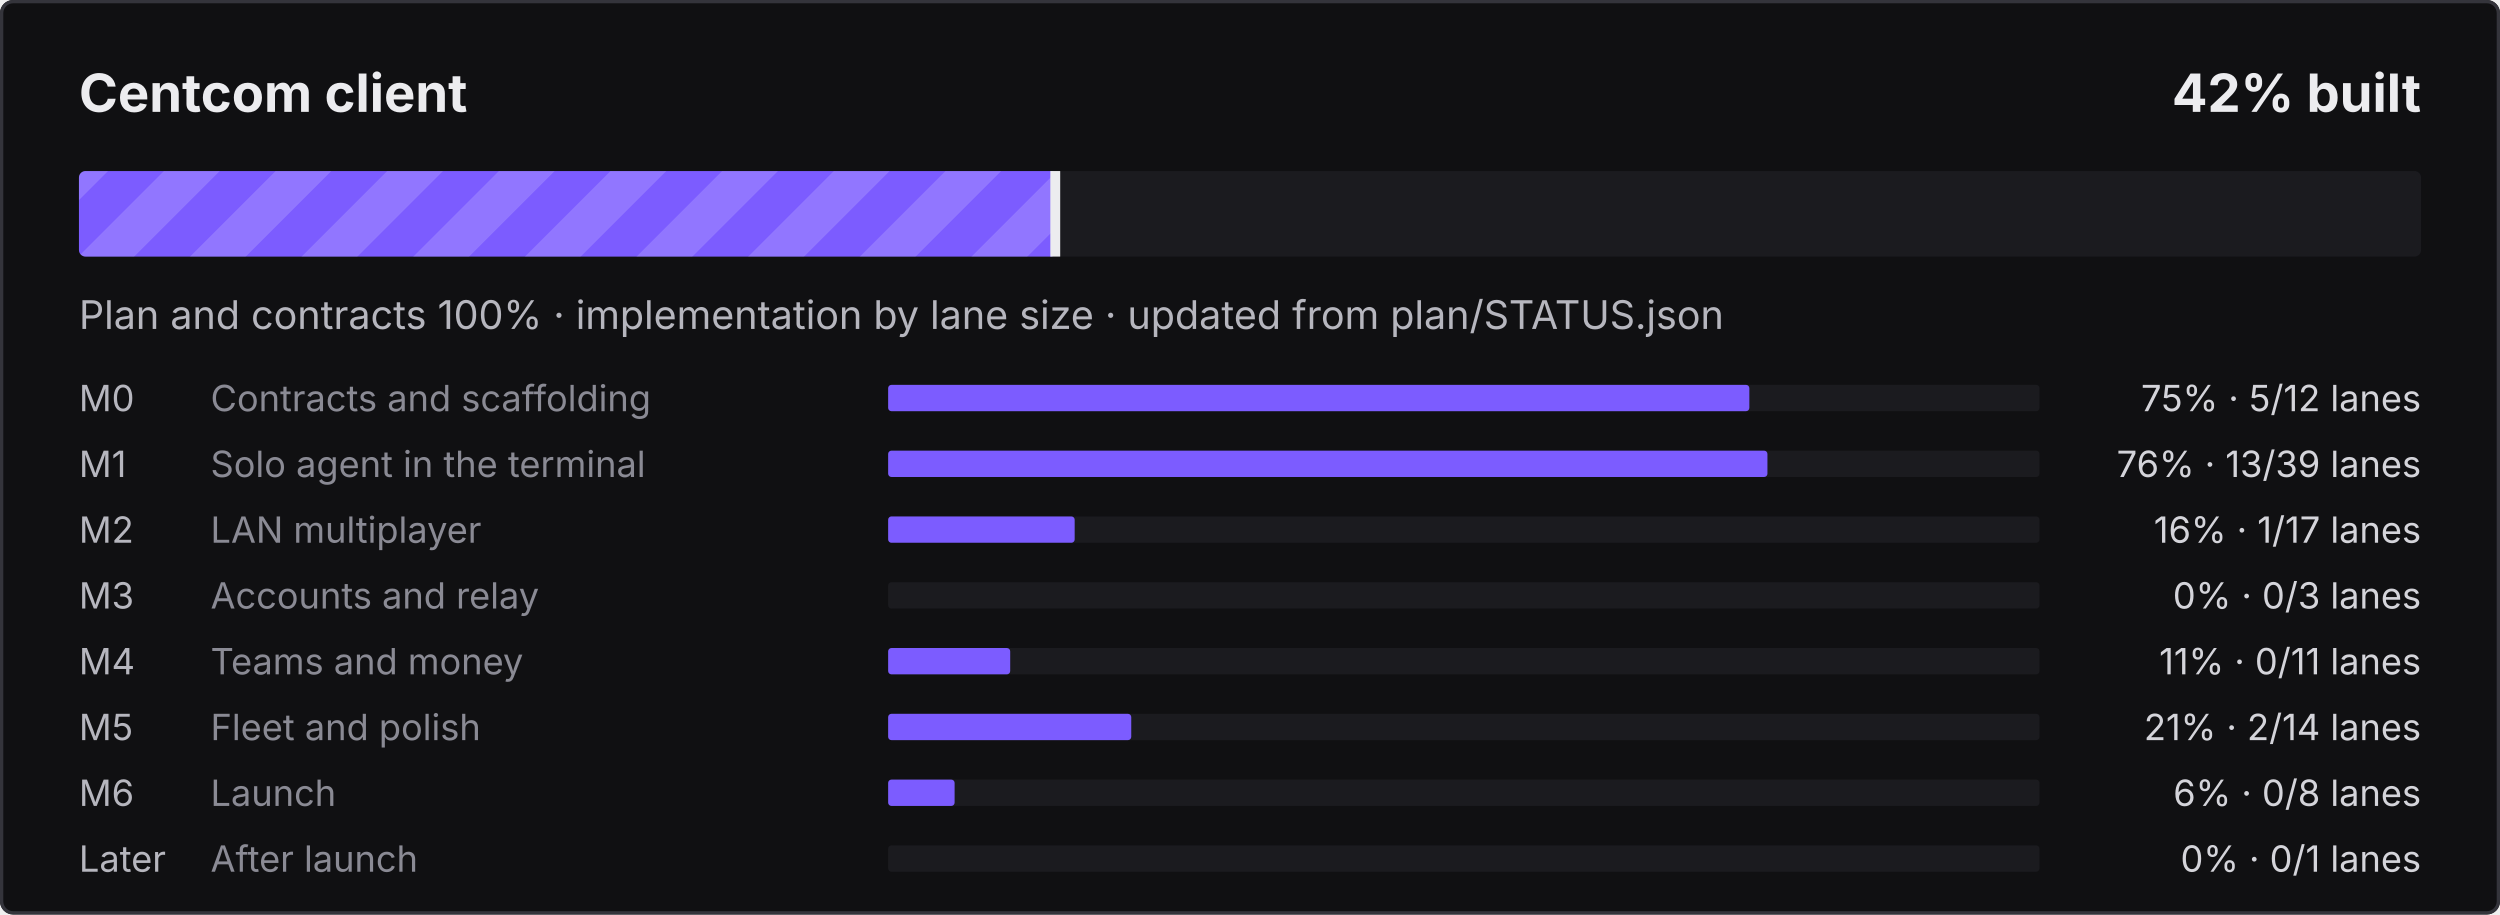
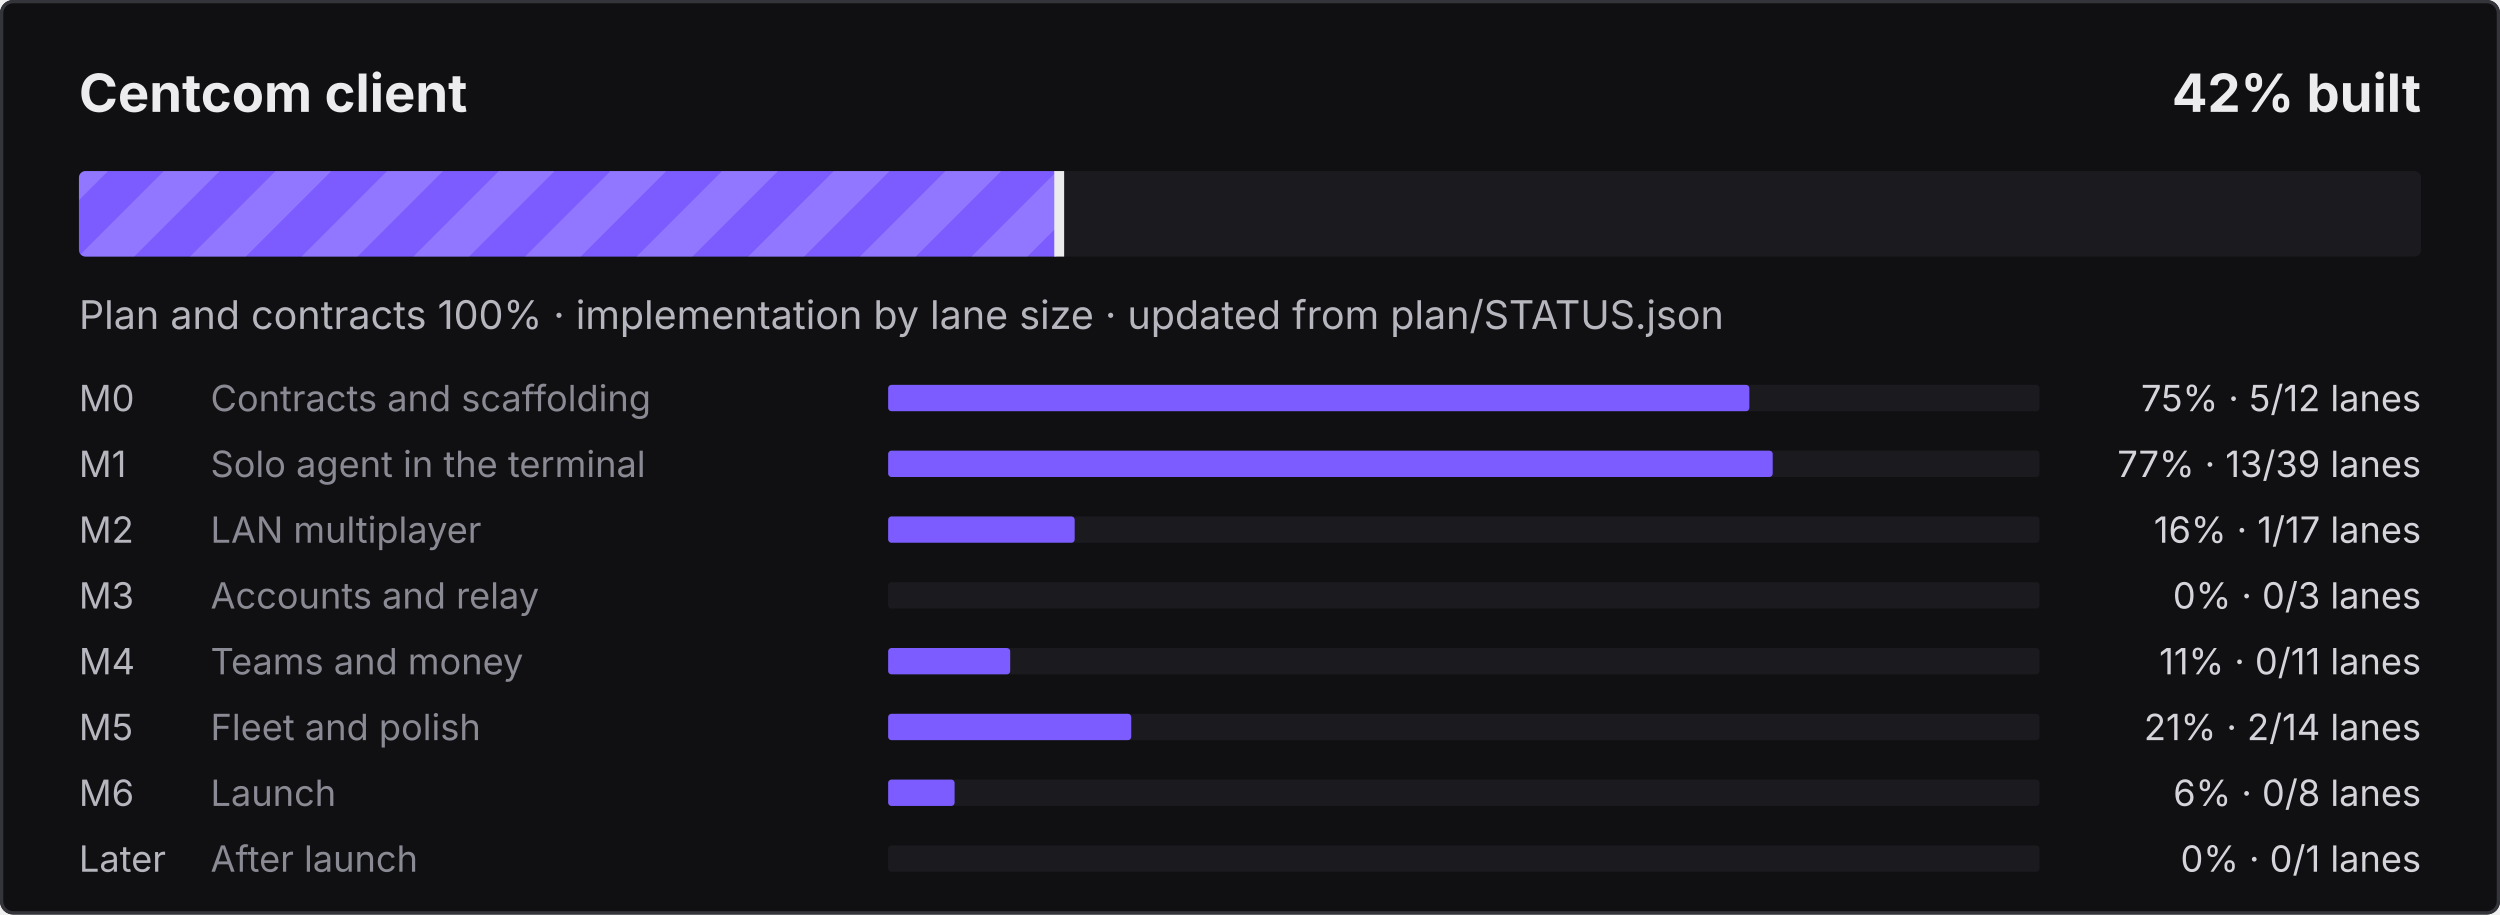
<svg xmlns="http://www.w3.org/2000/svg" width="760" height="278" viewBox="0 0 760 278" role="img" aria-label="Centcom client: 42% built">
  <defs>
    <pattern id="s" width="24" height="24" patternUnits="userSpaceOnUse" patternTransform="rotate(45)">
      <rect width="12" height="24" fill="#fff" fill-opacity=".16" />
    </pattern>
    <clipPath id="c">
      <rect x="24" y="52" width="712" height="26" rx="2" />
    </clipPath>
  </defs>
  <style>@keyframes mv{to{transform:translateX(24px)}}
.st{animation:mv .9s linear infinite}text{font-family:ui-sans-serif,system-ui,-apple-system,"Segoe UI",sans-serif}
@media (prefers-reduced-motion:reduce){.st{animation:none}}</style>
  <rect width="760" height="278" rx="4" fill="#101012" />
  <rect x=".5" y=".5" width="759" height="277" rx="3.5" fill="none" stroke="#34343B" />
  <text x="24" y="34" fill="#ECECEF" font-size="16" font-weight="700">Centcom client</text>
  <text x="736" y="34" fill="#ECECEF" font-size="16" font-weight="700" text-anchor="end">42% built</text>
  <rect x="24" y="52" width="712" height="26" rx="2" fill="#1B1B1F" />
  <clipPath id="cf">
-     <rect x="24" y="52" width="297.3" height="26" rx="2" />
+     <rect x="24" y="52" width="298.5" height="26" rx="2" />
  </clipPath>
  <g clip-path="url(#cf)">
-     <rect x="24" y="52" width="297.3" height="26" fill="#7C5CFF" />
-     <rect x="0" y="52" width="345.3" height="26" fill="url(#s)" class="st" />
+     <rect x="24" y="52" width="298.5" height="26" fill="#7C5CFF" />
+     <rect x="0" y="52" width="346.5" height="26" fill="url(#s)" class="st" />
  </g>
-   <rect x="319.3" y="52" width="3" height="26" fill="#ECECEF" />
+   <rect x="320.5" y="52" width="3" height="26" fill="#ECECEF" />
  <text x="24" y="100" fill="#B6B6BE" font-size="12">Plan and contracts 100% · implementation by lane size · updated from plan/STATUS.json</text>
  <text x="24" y="125" fill="#B6B6BE" font-size="11">M0</text>
  <text x="64" y="125" fill="#8A8A94" font-size="11">Contracts and scaffolding</text>
  <rect x="270" y="117" width="350" height="8" rx="1" fill="#1B1B1F" />
  <rect x="270" y="117" width="261.8" height="8" rx="1" fill="#7C5CFF" />
  <text x="736" y="125" fill="#D4D4DA" font-size="11" text-anchor="end">75% · 5/12 lanes</text>
  <text x="24" y="145" fill="#B6B6BE" font-size="11">M1</text>
  <text x="64" y="145" fill="#8A8A94" font-size="11">Solo agent in the terminal</text>
  <rect x="270" y="137" width="350" height="8" rx="1" fill="#1B1B1F" />
-   <rect x="270" y="137" width="267.3" height="8" rx="1" fill="#7C5CFF" />
-   <text x="736" y="145" fill="#D4D4DA" font-size="11" text-anchor="end">76% · 13/39 lanes</text>
+   <rect x="270" y="137" width="268.9" height="8" rx="1" fill="#7C5CFF" />
+   <text x="736" y="145" fill="#D4D4DA" font-size="11" text-anchor="end">77% · 13/39 lanes</text>
  <text x="24" y="165" fill="#B6B6BE" font-size="11">M2</text>
  <text x="64" y="165" fill="#8A8A94" font-size="11">LAN multiplayer</text>
  <rect x="270" y="157" width="350" height="8" rx="1" fill="#1B1B1F" />
  <rect x="270" y="157" width="56.7" height="8" rx="1" fill="#7C5CFF" />
  <text x="736" y="165" fill="#D4D4DA" font-size="11" text-anchor="end">16% · 1/17 lanes</text>
  <text x="24" y="185" fill="#B6B6BE" font-size="11">M3</text>
  <text x="64" y="185" fill="#8A8A94" font-size="11">Accounts and relay</text>
  <rect x="270" y="177" width="350" height="8" rx="1" fill="#1B1B1F" />
  <text x="736" y="185" fill="#D4D4DA" font-size="11" text-anchor="end">0% · 0/3 lanes</text>
  <text x="24" y="205" fill="#B6B6BE" font-size="11">M4</text>
  <text x="64" y="205" fill="#8A8A94" font-size="11">Teams and money</text>
  <rect x="270" y="197" width="350" height="8" rx="1" fill="#1B1B1F" />
  <rect x="270" y="197" width="37.1" height="8" rx="1" fill="#7C5CFF" />
  <text x="736" y="205" fill="#D4D4DA" font-size="11" text-anchor="end">11% · 0/11 lanes</text>
  <text x="24" y="225" fill="#B6B6BE" font-size="11">M5</text>
  <text x="64" y="225" fill="#8A8A94" font-size="11">Fleet and polish</text>
  <rect x="270" y="217" width="350" height="8" rx="1" fill="#1B1B1F" />
  <rect x="270" y="217" width="73.9" height="8" rx="1" fill="#7C5CFF" />
  <text x="736" y="225" fill="#D4D4DA" font-size="11" text-anchor="end">21% · 2/14 lanes</text>
  <text x="24" y="245" fill="#B6B6BE" font-size="11">M6</text>
  <text x="64" y="245" fill="#8A8A94" font-size="11">Launch</text>
  <rect x="270" y="237" width="350" height="8" rx="1" fill="#1B1B1F" />
  <rect x="270" y="237" width="20.2" height="8" rx="1" fill="#7C5CFF" />
  <text x="736" y="245" fill="#D4D4DA" font-size="11" text-anchor="end">6% · 0/8 lanes</text>
  <text x="24" y="265" fill="#B6B6BE" font-size="11">Later</text>
  <text x="64" y="265" fill="#8A8A94" font-size="11">After launch</text>
  <rect x="270" y="257" width="350" height="8" rx="1" fill="#1B1B1F" />
  <text x="736" y="265" fill="#D4D4DA" font-size="11" text-anchor="end">0% · 0/1 lanes</text>
</svg>
